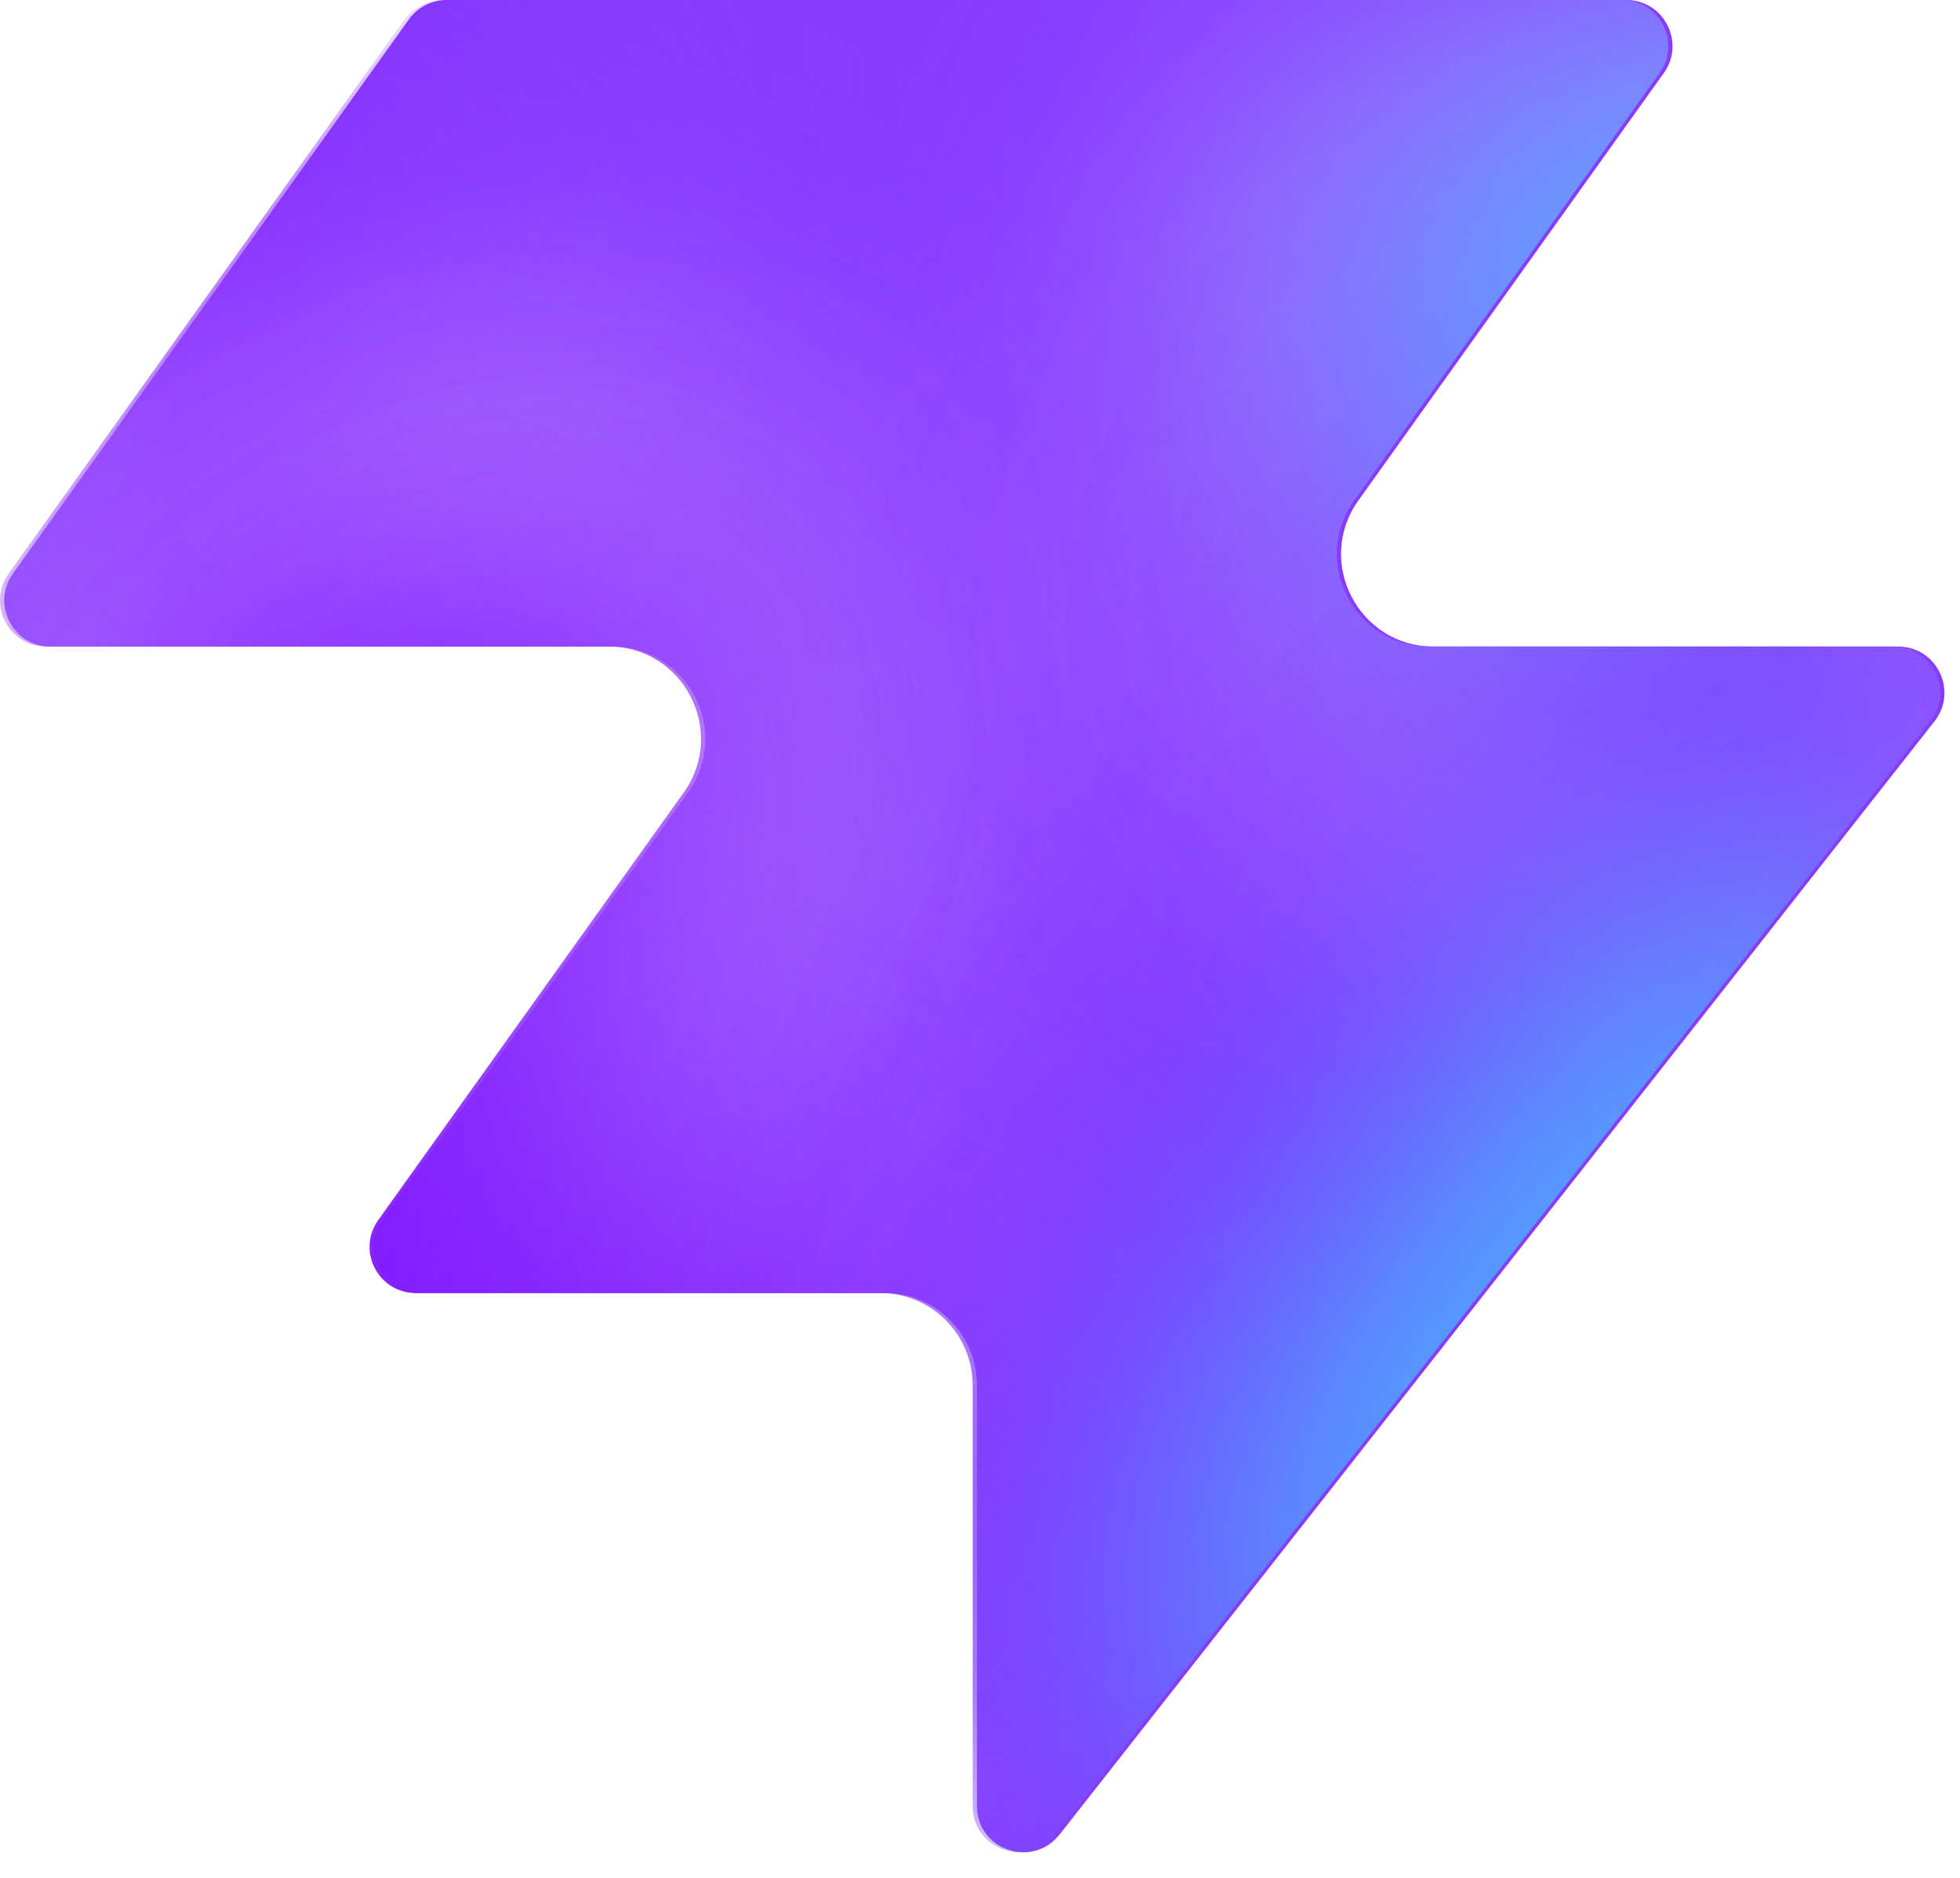
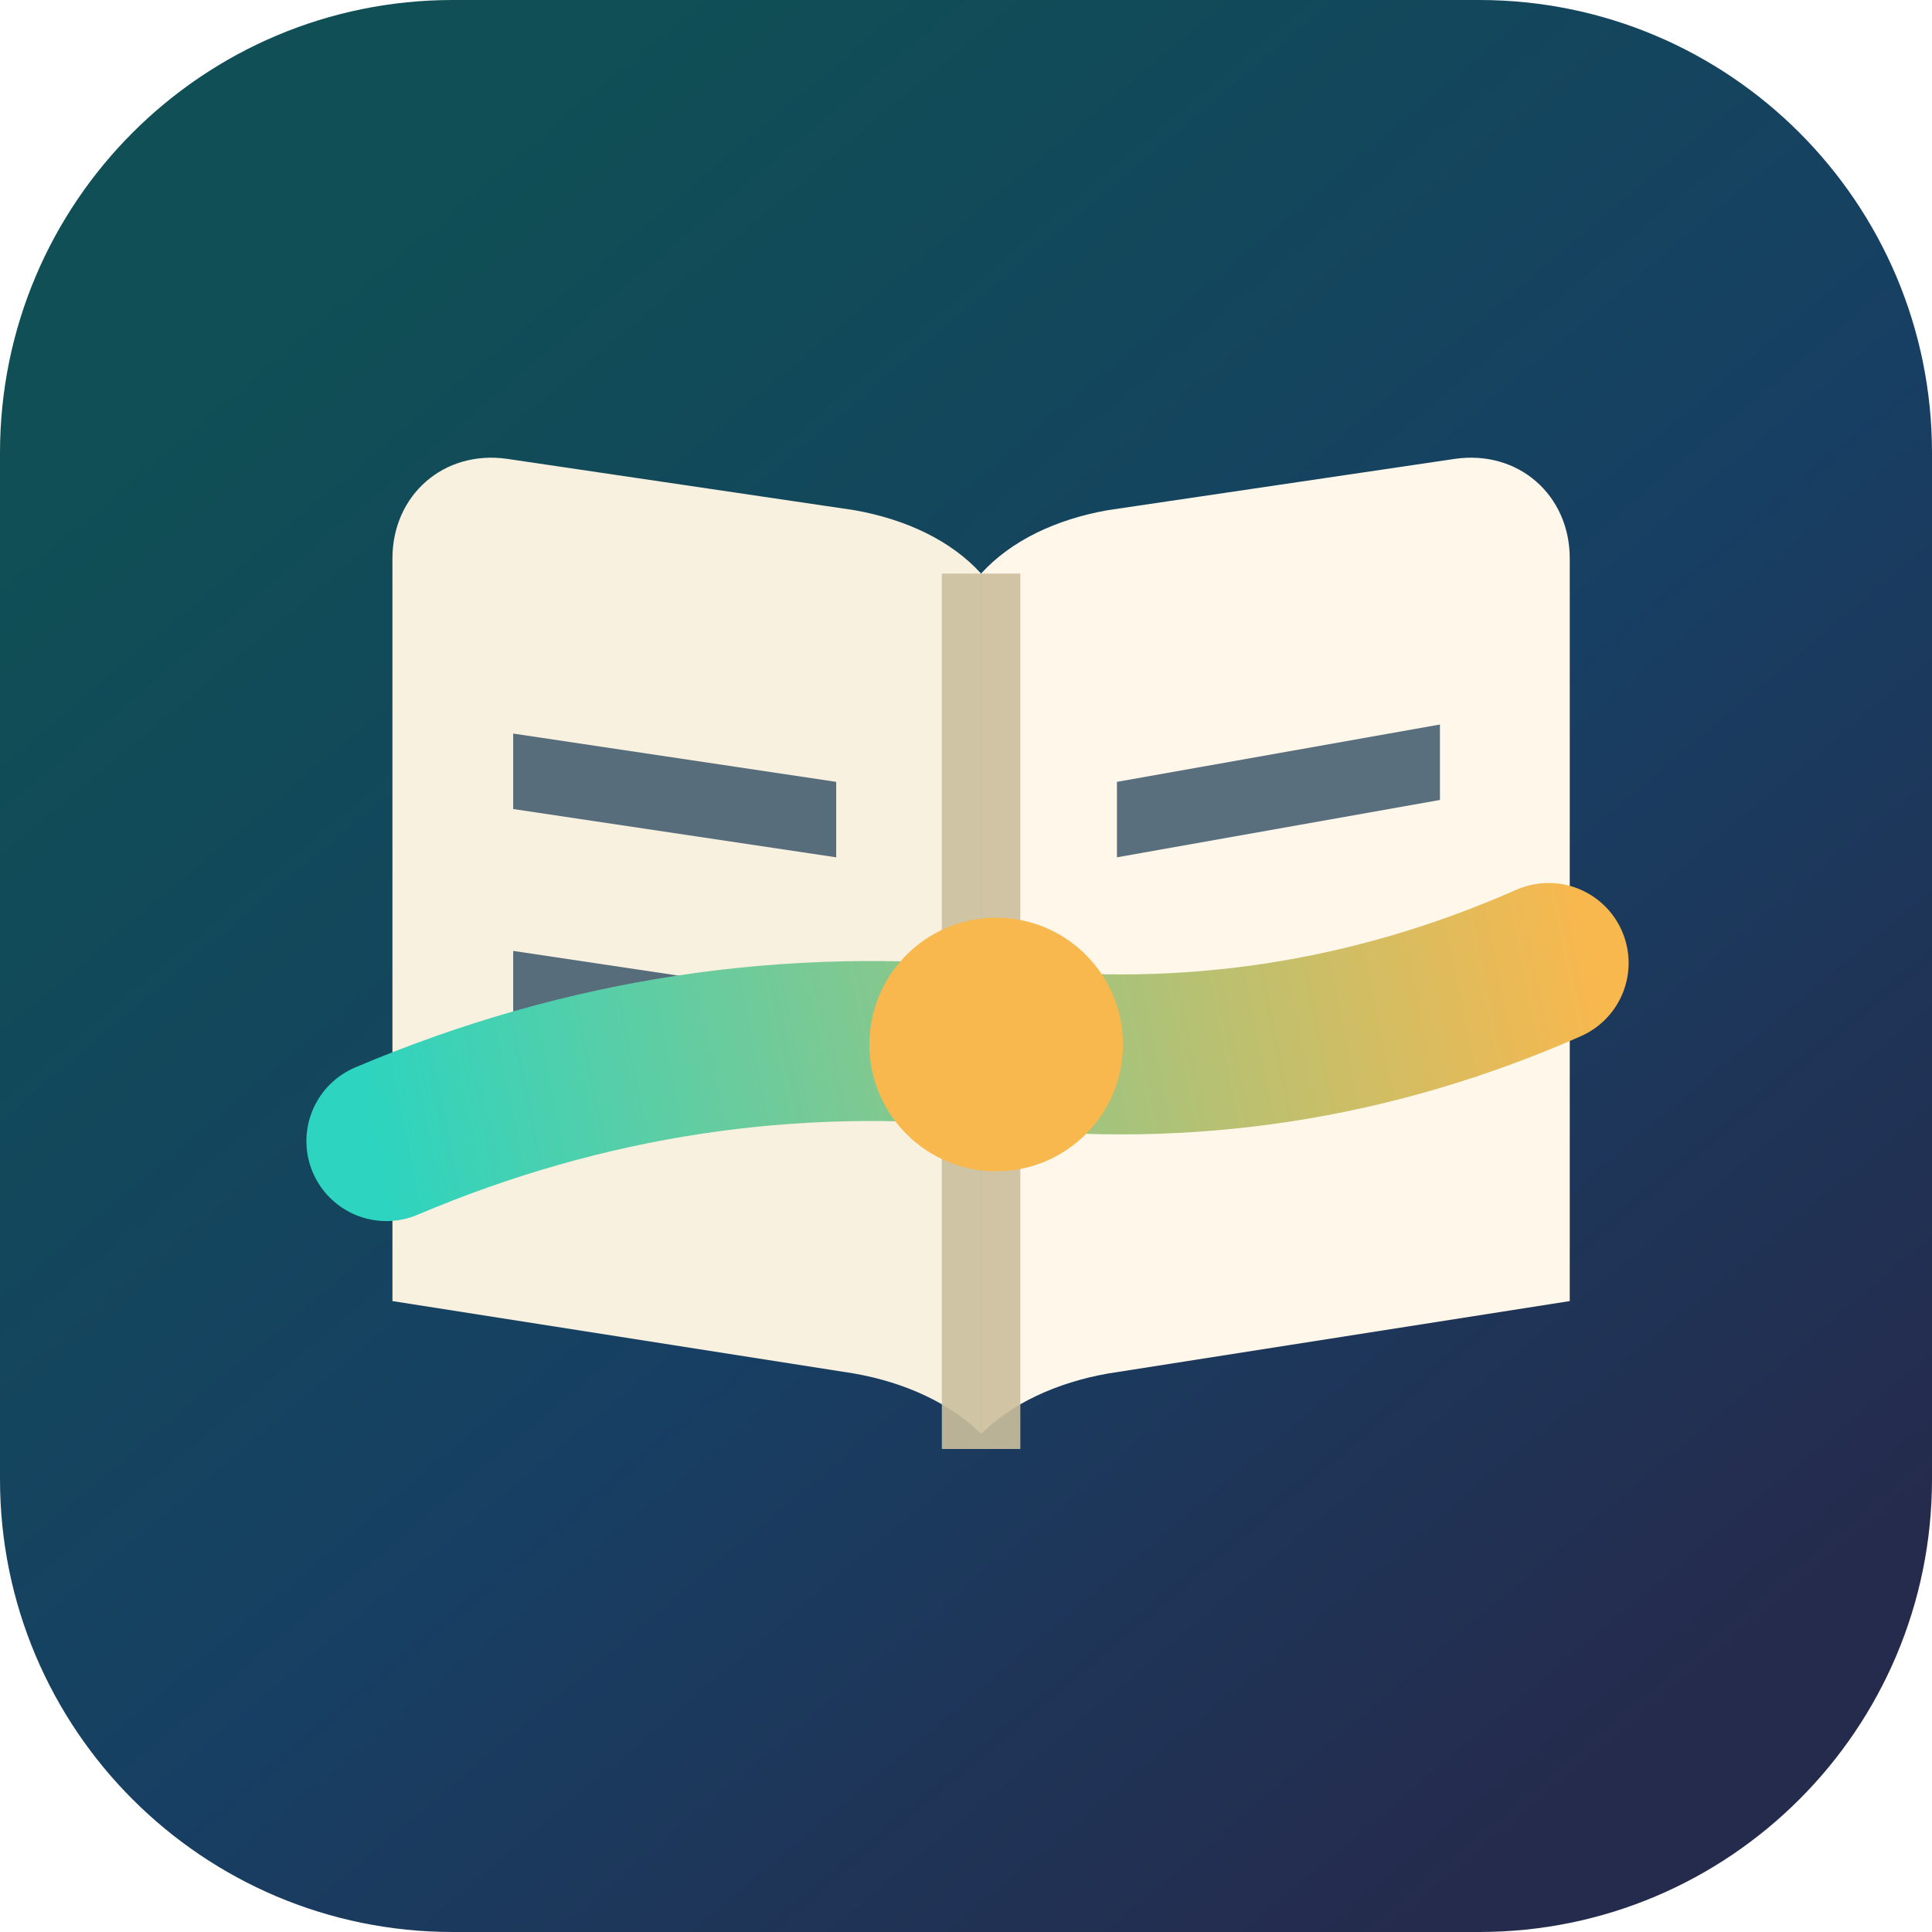
- <svg xmlns="http://www.w3.org/2000/svg" width="48" height="46" fill="none" viewBox="0 0 48 46">
-   <path fill="#863bff" d="M25.946 44.938c-.664.845-2.021.375-2.021-.698V33.937a2.26 2.26 0 0 0-2.262-2.262H10.287c-.92 0-1.456-1.04-.92-1.788l7.48-10.471c1.07-1.497 0-3.578-1.842-3.578H1.237c-.92 0-1.456-1.04-.92-1.788L10.013.474c.214-.297.556-.474.92-.474h28.894c.92 0 1.456 1.04.92 1.788l-7.48 10.471c-1.07 1.498 0 3.579 1.842 3.579h11.377c.943 0 1.473 1.088.89 1.83L25.947 44.94z" style="fill:#863bff;fill:color(display-p3 .525 .23 1);fill-opacity:1" />
-   <mask id="a" width="48" height="46" x="0" y="0" maskUnits="userSpaceOnUse" style="mask-type:alpha">
-     <path fill="#000" d="M25.842 44.938c-.664.844-2.021.375-2.021-.698V33.937a2.26 2.26 0 0 0-2.262-2.262H10.183c-.92 0-1.456-1.04-.92-1.788l7.48-10.471c1.07-1.498 0-3.579-1.842-3.579H1.133c-.92 0-1.456-1.04-.92-1.787L9.91.473c.214-.297.556-.474.92-.474h28.894c.92 0 1.456 1.04.92 1.788l-7.48 10.471c-1.07 1.498 0 3.578 1.842 3.578h11.377c.943 0 1.473 1.088.89 1.832L25.843 44.94z" style="fill:#000;fill-opacity:1" />
-   </mask>
-   <g mask="url(#a)">
-     <g filter="url(#b)">
-       <ellipse cx="5.508" cy="14.704" fill="#ede6ff" rx="5.508" ry="14.704" style="fill:#ede6ff;fill:color(display-p3 .927 .903 1);fill-opacity:1" transform="matrix(.00324 1 1 -.00324 -4.47 31.516)" />
-     </g>
-     <g filter="url(#c)">
-       <ellipse cx="10.399" cy="29.851" fill="#ede6ff" rx="10.399" ry="29.851" style="fill:#ede6ff;fill:color(display-p3 .927 .903 1);fill-opacity:1" transform="matrix(.00324 1 1 -.00324 -39.328 7.883)" />
-     </g>
-     <g filter="url(#d)">
-       <ellipse cx="5.508" cy="30.487" fill="#7e14ff" rx="5.508" ry="30.487" style="fill:#7e14ff;fill:color(display-p3 .492 .077 1);fill-opacity:1" transform="rotate(89.814 -25.913 -14.639)scale(1 -1)" />
-     </g>
-     <g filter="url(#e)">
-       <ellipse cx="5.508" cy="30.599" fill="#7e14ff" rx="5.508" ry="30.599" style="fill:#7e14ff;fill:color(display-p3 .492 .077 1);fill-opacity:1" transform="rotate(89.814 -32.644 -3.334)scale(1 -1)" />
-     </g>
-     <g filter="url(#f)">
-       <ellipse cx="5.508" cy="30.599" fill="#7e14ff" rx="5.508" ry="30.599" style="fill:#7e14ff;fill:color(display-p3 .492 .077 1);fill-opacity:1" transform="matrix(.00324 1 1 -.00324 -34.34 30.47)" />
-     </g>
-     <g filter="url(#g)">
-       <ellipse cx="14.072" cy="22.078" fill="#ede6ff" rx="14.072" ry="22.078" style="fill:#ede6ff;fill:color(display-p3 .927 .903 1);fill-opacity:1" transform="rotate(93.35 24.506 48.493)scale(-1 1)" />
-     </g>
-     <g filter="url(#h)">
-       <ellipse cx="3.47" cy="21.501" fill="#7e14ff" rx="3.47" ry="21.501" style="fill:#7e14ff;fill:color(display-p3 .492 .077 1);fill-opacity:1" transform="rotate(89.009 28.708 47.59)scale(-1 1)" />
-     </g>
-     <g filter="url(#i)">
-       <ellipse cx="3.47" cy="21.501" fill="#7e14ff" rx="3.47" ry="21.501" style="fill:#7e14ff;fill:color(display-p3 .492 .077 1);fill-opacity:1" transform="rotate(89.009 28.708 47.59)scale(-1 1)" />
-     </g>
-     <g filter="url(#j)">
-       <ellipse cx=".387" cy="8.972" fill="#7e14ff" rx="4.407" ry="29.108" style="fill:#7e14ff;fill:color(display-p3 .492 .077 1);fill-opacity:1" transform="rotate(39.51 .387 8.972)" />
-     </g>
-     <g filter="url(#k)">
-       <ellipse cx="47.523" cy="-6.092" fill="#7e14ff" rx="4.407" ry="29.108" style="fill:#7e14ff;fill:color(display-p3 .492 .077 1);fill-opacity:1" transform="rotate(37.892 47.523 -6.092)" />
-     </g>
-     <g filter="url(#l)">
-       <ellipse cx="41.412" cy="6.333" fill="#47bfff" rx="5.971" ry="9.665" style="fill:#47bfff;fill:color(display-p3 .28 .748 1);fill-opacity:1" transform="rotate(37.892 41.412 6.333)" />
-     </g>
-     <g filter="url(#m)">
-       <ellipse cx="-1.879" cy="38.332" fill="#7e14ff" rx="4.407" ry="29.108" style="fill:#7e14ff;fill:color(display-p3 .492 .077 1);fill-opacity:1" transform="rotate(37.892 -1.88 38.332)" />
-     </g>
-     <g filter="url(#n)">
-       <ellipse cx="-1.879" cy="38.332" fill="#7e14ff" rx="4.407" ry="29.108" style="fill:#7e14ff;fill:color(display-p3 .492 .077 1);fill-opacity:1" transform="rotate(37.892 -1.88 38.332)" />
-     </g>
-     <g filter="url(#o)">
-       <ellipse cx="35.651" cy="29.907" fill="#7e14ff" rx="4.407" ry="29.108" style="fill:#7e14ff;fill:color(display-p3 .492 .077 1);fill-opacity:1" transform="rotate(37.892 35.651 29.907)" />
-     </g>
-     <g filter="url(#p)">
-       <ellipse cx="38.418" cy="32.4" fill="#47bfff" rx="5.971" ry="15.297" style="fill:#47bfff;fill:color(display-p3 .28 .748 1);fill-opacity:1" transform="rotate(37.892 38.418 32.4)" />
-     </g>
-   </g>
+ <svg xmlns="http://www.w3.org/2000/svg" viewBox="0 0 64 64" role="img" aria-label="Readrail">
  <defs>
-     <filter id="b" width="60.045" height="41.654" x="-19.77" y="16.149" color-interpolation-filters="sRGB" filterUnits="userSpaceOnUse">
-       <feFlood flood-opacity="0" result="BackgroundImageFix" />
-       <feBlend in="SourceGraphic" in2="BackgroundImageFix" result="shape" />
-       <feGaussianBlur result="effect1_foregroundBlur_2002_17158" stdDeviation="7.659" />
-     </filter>
-     <filter id="c" width="90.34" height="51.437" x="-54.613" y="-7.533" color-interpolation-filters="sRGB" filterUnits="userSpaceOnUse">
-       <feFlood flood-opacity="0" result="BackgroundImageFix" />
-       <feBlend in="SourceGraphic" in2="BackgroundImageFix" result="shape" />
-       <feGaussianBlur result="effect1_foregroundBlur_2002_17158" stdDeviation="7.659" />
-     </filter>
-     <filter id="d" width="79.355" height="29.4" x="-49.64" y="2.03" color-interpolation-filters="sRGB" filterUnits="userSpaceOnUse">
-       <feFlood flood-opacity="0" result="BackgroundImageFix" />
-       <feBlend in="SourceGraphic" in2="BackgroundImageFix" result="shape" />
-       <feGaussianBlur result="effect1_foregroundBlur_2002_17158" stdDeviation="4.596" />
-     </filter>
-     <filter id="e" width="79.579" height="29.4" x="-45.045" y="20.029" color-interpolation-filters="sRGB" filterUnits="userSpaceOnUse">
-       <feFlood flood-opacity="0" result="BackgroundImageFix" />
-       <feBlend in="SourceGraphic" in2="BackgroundImageFix" result="shape" />
-       <feGaussianBlur result="effect1_foregroundBlur_2002_17158" stdDeviation="4.596" />
-     </filter>
-     <filter id="f" width="79.579" height="29.4" x="-43.513" y="21.178" color-interpolation-filters="sRGB" filterUnits="userSpaceOnUse">
-       <feFlood flood-opacity="0" result="BackgroundImageFix" />
-       <feBlend in="SourceGraphic" in2="BackgroundImageFix" result="shape" />
-       <feGaussianBlur result="effect1_foregroundBlur_2002_17158" stdDeviation="4.596" />
-     </filter>
-     <filter id="g" width="74.749" height="58.852" x="15.756" y="-17.901" color-interpolation-filters="sRGB" filterUnits="userSpaceOnUse">
-       <feFlood flood-opacity="0" result="BackgroundImageFix" />
-       <feBlend in="SourceGraphic" in2="BackgroundImageFix" result="shape" />
-       <feGaussianBlur result="effect1_foregroundBlur_2002_17158" stdDeviation="7.659" />
-     </filter>
-     <filter id="h" width="61.377" height="25.362" x="23.548" y="2.284" color-interpolation-filters="sRGB" filterUnits="userSpaceOnUse">
-       <feFlood flood-opacity="0" result="BackgroundImageFix" />
-       <feBlend in="SourceGraphic" in2="BackgroundImageFix" result="shape" />
-       <feGaussianBlur result="effect1_foregroundBlur_2002_17158" stdDeviation="4.596" />
-     </filter>
-     <filter id="i" width="61.377" height="25.362" x="23.548" y="2.284" color-interpolation-filters="sRGB" filterUnits="userSpaceOnUse">
-       <feFlood flood-opacity="0" result="BackgroundImageFix" />
-       <feBlend in="SourceGraphic" in2="BackgroundImageFix" result="shape" />
-       <feGaussianBlur result="effect1_foregroundBlur_2002_17158" stdDeviation="4.596" />
-     </filter>
-     <filter id="j" width="56.045" height="63.649" x="-27.636" y="-22.853" color-interpolation-filters="sRGB" filterUnits="userSpaceOnUse">
-       <feFlood flood-opacity="0" result="BackgroundImageFix" />
-       <feBlend in="SourceGraphic" in2="BackgroundImageFix" result="shape" />
-       <feGaussianBlur result="effect1_foregroundBlur_2002_17158" stdDeviation="4.596" />
-     </filter>
-     <filter id="k" width="54.814" height="64.646" x="20.116" y="-38.415" color-interpolation-filters="sRGB" filterUnits="userSpaceOnUse">
-       <feFlood flood-opacity="0" result="BackgroundImageFix" />
-       <feBlend in="SourceGraphic" in2="BackgroundImageFix" result="shape" />
-       <feGaussianBlur result="effect1_foregroundBlur_2002_17158" stdDeviation="4.596" />
-     </filter>
-     <filter id="l" width="33.541" height="35.313" x="24.641" y="-11.323" color-interpolation-filters="sRGB" filterUnits="userSpaceOnUse">
-       <feFlood flood-opacity="0" result="BackgroundImageFix" />
-       <feBlend in="SourceGraphic" in2="BackgroundImageFix" result="shape" />
-       <feGaussianBlur result="effect1_foregroundBlur_2002_17158" stdDeviation="4.596" />
-     </filter>
-     <filter id="m" width="54.814" height="64.646" x="-29.286" y="6.009" color-interpolation-filters="sRGB" filterUnits="userSpaceOnUse">
-       <feFlood flood-opacity="0" result="BackgroundImageFix" />
-       <feBlend in="SourceGraphic" in2="BackgroundImageFix" result="shape" />
-       <feGaussianBlur result="effect1_foregroundBlur_2002_17158" stdDeviation="4.596" />
-     </filter>
-     <filter id="n" width="54.814" height="64.646" x="-29.286" y="6.009" color-interpolation-filters="sRGB" filterUnits="userSpaceOnUse">
-       <feFlood flood-opacity="0" result="BackgroundImageFix" />
-       <feBlend in="SourceGraphic" in2="BackgroundImageFix" result="shape" />
-       <feGaussianBlur result="effect1_foregroundBlur_2002_17158" stdDeviation="4.596" />
-     </filter>
-     <filter id="o" width="54.814" height="64.646" x="8.244" y="-2.416" color-interpolation-filters="sRGB" filterUnits="userSpaceOnUse">
-       <feFlood flood-opacity="0" result="BackgroundImageFix" />
-       <feBlend in="SourceGraphic" in2="BackgroundImageFix" result="shape" />
-       <feGaussianBlur result="effect1_foregroundBlur_2002_17158" stdDeviation="4.596" />
-     </filter>
-     <filter id="p" width="39.409" height="43.623" x="18.713" y="10.588" color-interpolation-filters="sRGB" filterUnits="userSpaceOnUse">
-       <feFlood flood-opacity="0" result="BackgroundImageFix" />
-       <feBlend in="SourceGraphic" in2="BackgroundImageFix" result="shape" />
-       <feGaussianBlur result="effect1_foregroundBlur_2002_17158" stdDeviation="4.596" />
-     </filter>
+     <linearGradient id="bg" x1="12" y1="8" x2="54" y2="58" gradientUnits="userSpaceOnUse">
+       <stop offset="0" stop-color="#0f4f55" />
+       <stop offset="0.55" stop-color="#173f63" />
+       <stop offset="1" stop-color="#252b4d" />
+     </linearGradient>
+     <linearGradient id="rail" x1="12" y1="36" x2="52" y2="28" gradientUnits="userSpaceOnUse">
+       <stop offset="0" stop-color="#2dd4bf" />
+       <stop offset="1" stop-color="#f8b84e" />
+     </linearGradient>
  </defs>
+   <rect width="64" height="64" rx="15" fill="url(#bg)" />
+   <path fill="#f8f1df" d="M13 18.5c0-2.1 1.7-3.6 3.8-3.3l11.5 1.7c1.7.3 3.2 1 4.2 2.1v28.5c-1-1-2.5-1.7-4.2-2L13 43.1V18.5z" />
+   <path fill="#fff8ea" d="M32.5 19c1-1.1 2.5-1.8 4.2-2.1l11.5-1.7c2.1-.3 3.8 1.2 3.8 3.3v24.6l-15.3 2.4c-1.7.3-3.2 1-4.2 2V19z" />
+   <path fill="#cbbf9c" d="M31.2 19h2.6v29h-2.6z" opacity=".9" />
+   <path fill="#22415a" d="M17 24.3l10.7 1.6v2.5L17 26.8v-2.5zm0 7.2l10.7 1.6v2.5L17 34v-2.5zm20-5.6L47.7 24v2.5L37 28.4v-2.5zm0 7.2l10.7-1.9v2.5L37 35.6v-2.5z" opacity=".75" />
+   <path fill="none" stroke="url(#rail)" stroke-linecap="round" stroke-width="5.3" d="M12.8 37.8c6.6-2.8 13.4-3.8 20.3-3.1 6.2.7 12.3-.2 18.2-2.8" />
+   <circle cx="33" cy="34.6" r="4.2" fill="#f8b84e" />
</svg>
